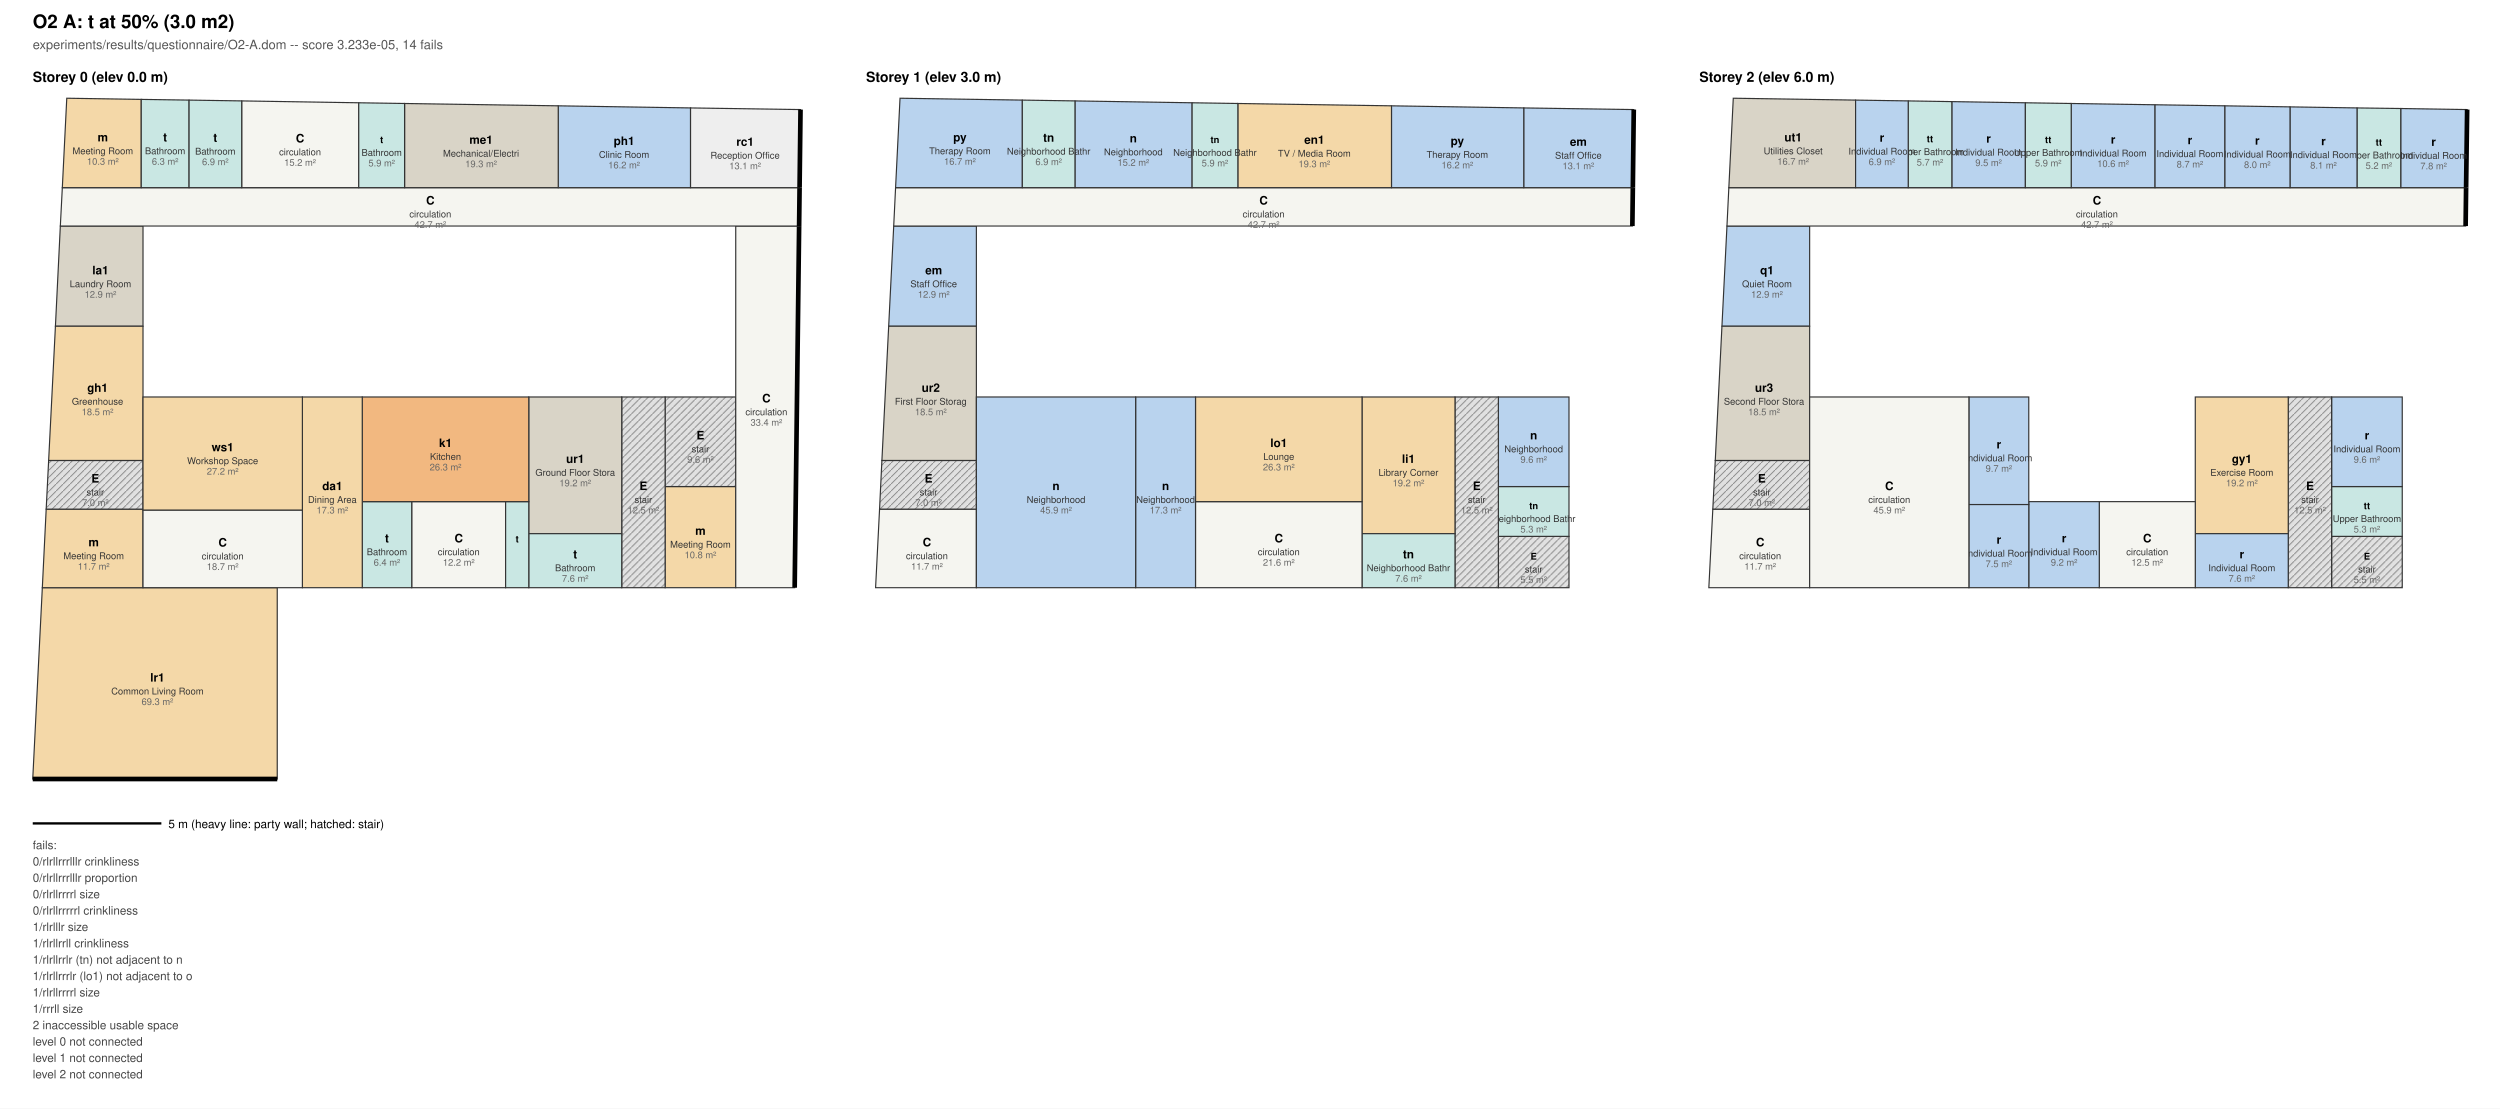
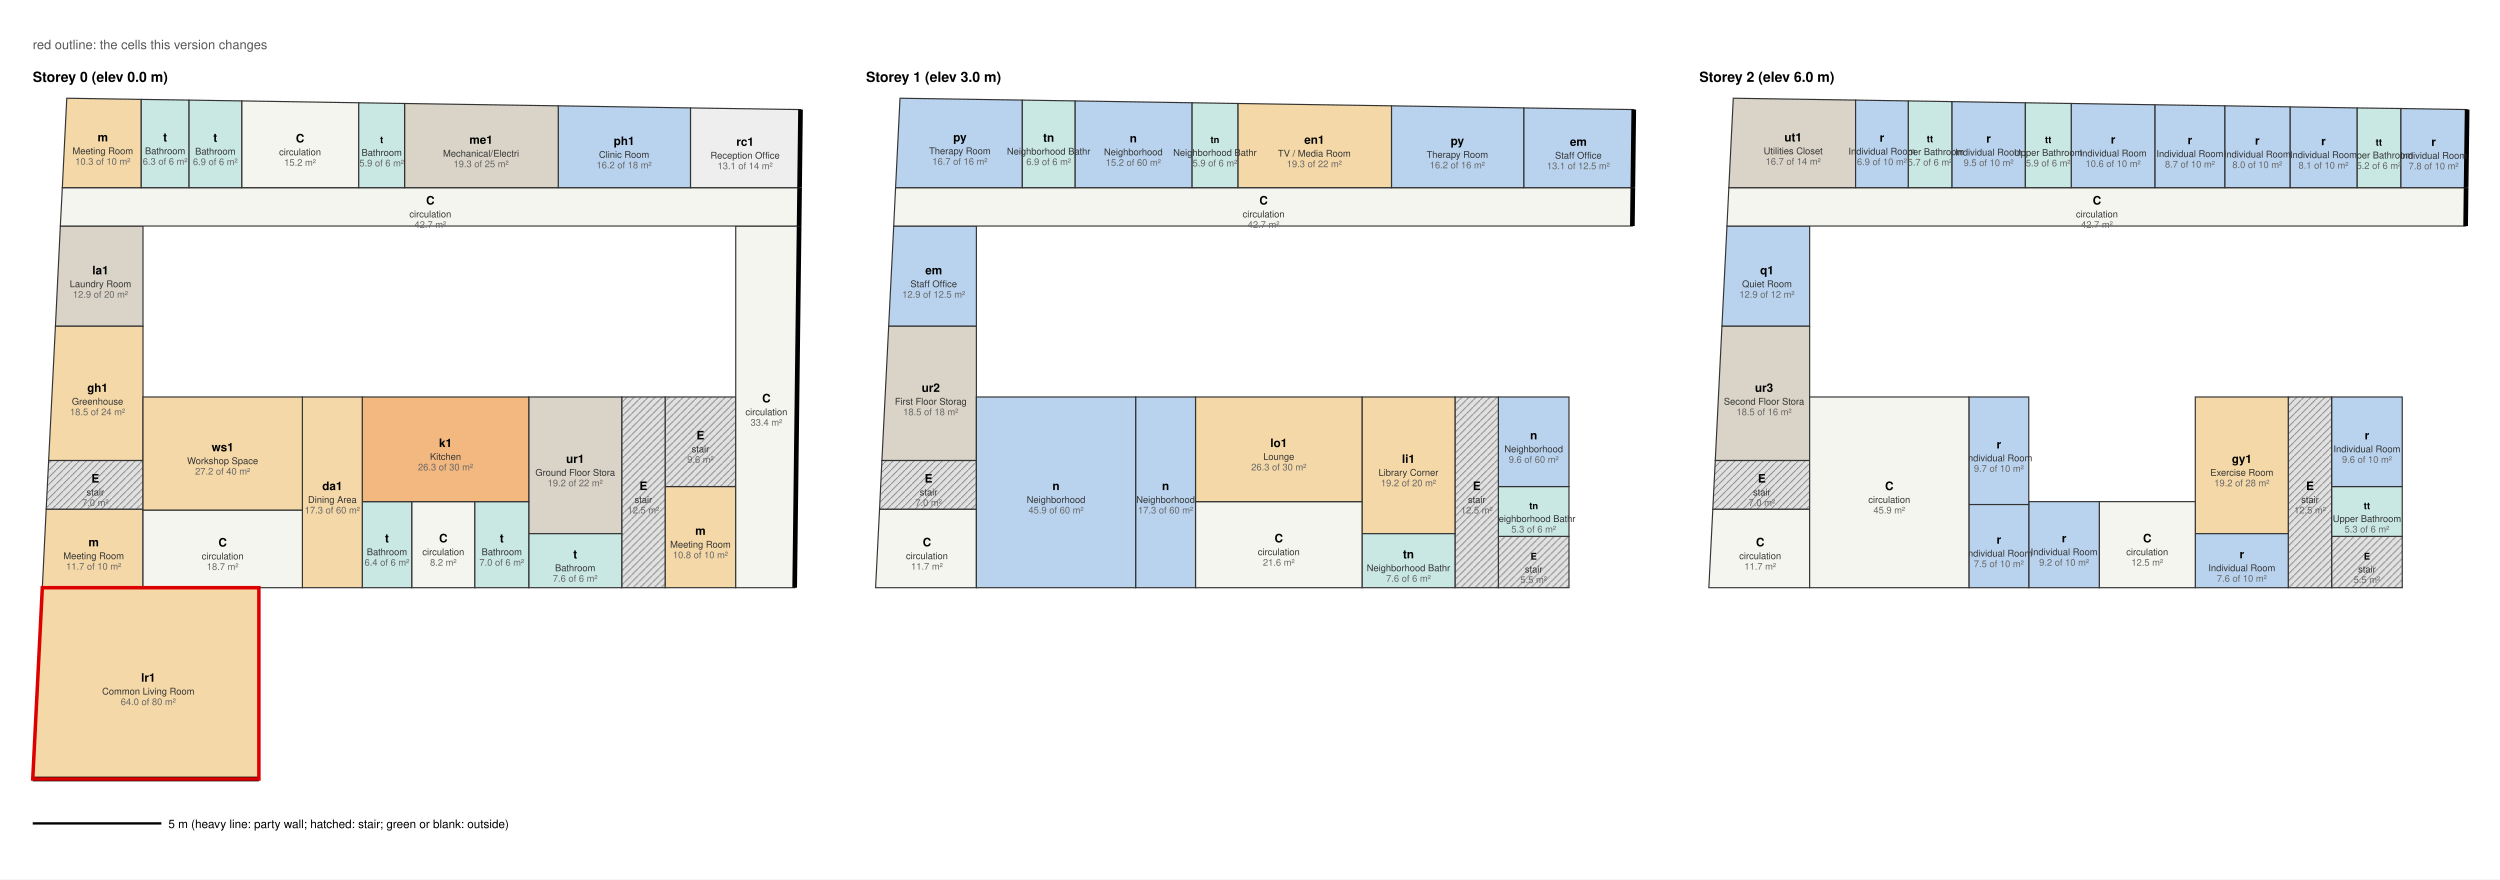
- <svg xmlns="http://www.w3.org/2000/svg" width="2138" height="948" viewBox="0 0 2138 948" font-family="Helvetica, Arial, sans-serif">
+ <svg xmlns="http://www.w3.org/2000/svg" width="2138" height="752" viewBox="0 0 2138 752" font-family="Helvetica, Arial, sans-serif">
  <defs>
    <pattern id="stair" width="6" height="6" patternUnits="userSpaceOnUse">
      <rect width="6" height="6" fill="#e0e0e0" />
      <path d="M0 6L6 0" stroke="#888" stroke-width="0.8" />
    </pattern>
  </defs>
  <rect width="100%" height="100%" fill="white" />
-   <text x="28.0" y="24" font-size="16" font-weight="bold">O2 A: t at 50% (3.0 m2)</text>
-   <text x="28.0" y="42" font-size="11" fill="#555">experiments/results/questionnaire/O2-A.dom -- score 3.233e-05, 14 fails</text>
+   <text x="28.0" y="24" font-size="16" font-weight="bold" />
+   <text x="28.0" y="42" font-size="11" fill="#555">red outline: the cells this version changes</text>
  <text x="28.0" y="70.0" font-size="12" font-weight="bold">Storey 0 (elev 0.0 m)</text>
-   <polygon points="28.0,666.2 237.1,666.2 237.1,502.6 36.2,502.6" fill="#f4d8a8" stroke="#333" stroke-width="1" />
-   <line x1="28.0" y1="666.2" x2="237.1" y2="666.2" stroke="#000" stroke-width="4" />
-   <text x="134.6" y="582.9" font-size="10" text-anchor="middle" font-weight="bold">lr1</text>
-   <text x="134.6" y="593.9" font-size="8" text-anchor="middle" fill="#333">Common Living Room</text>
-   <text x="134.6" y="602.9" font-size="8" text-anchor="middle" fill="#666">69.3 m²</text>
+   <polygon points="28.0,666.2 221.4,666.2 221.4,502.6 36.2,502.6" fill="#f4d8a8" stroke="#333" stroke-width="1" />
+   <line x1="28.0" y1="666.2" x2="221.4" y2="666.2" stroke="#000" stroke-width="4" />
+   <text x="126.8" y="583.0" font-size="10" text-anchor="middle" font-weight="bold">lr1</text>
+   <text x="126.8" y="594.0" font-size="8" text-anchor="middle" fill="#333">Common Living Room</text>
+   <text x="126.8" y="603.0" font-size="8" text-anchor="middle" fill="#666">64.0 of 80 m²</text>
  <polygon points="122.3,502.6 122.3,435.4 39.5,435.4 36.2,502.6" fill="#f4d8a8" stroke="#333" stroke-width="1" />
  <text x="80.1" y="467.2" font-size="10" text-anchor="middle" font-weight="bold">m</text>
  <text x="80.1" y="478.2" font-size="8" text-anchor="middle" fill="#333">Meeting Room</text>
-   <text x="80.1" y="487.2" font-size="8" text-anchor="middle" fill="#666">11.7 m²</text>
+   <text x="80.1" y="487.2" font-size="8" text-anchor="middle" fill="#666">11.7 of 10 m²</text>
  <polygon points="122.3,435.4 122.3,393.8 41.6,393.8 39.5,435.4" fill="url(#stair)" stroke="#333" stroke-width="1" />
  <text x="81.5" y="412.7" font-size="10" text-anchor="middle" font-weight="bold">E</text>
  <text x="81.5" y="423.7" font-size="8" text-anchor="middle" fill="#333">stair</text>
  <text x="81.5" y="432.7" font-size="8" text-anchor="middle" fill="#666">7.0 m²</text>
  <polygon points="51.6,193.3 47.4,279.0 122.3,279.0 122.3,193.3" fill="#d9d4c7" stroke="#333" stroke-width="1" />
  <text x="85.9" y="234.6" font-size="10" text-anchor="middle" font-weight="bold">la1</text>
  <text x="85.9" y="245.6" font-size="8" text-anchor="middle" fill="#333">Laundry Room</text>
-   <text x="85.9" y="254.6" font-size="8" text-anchor="middle" fill="#666">12.9 m²</text>
+   <text x="85.9" y="254.6" font-size="8" text-anchor="middle" fill="#666">12.9 of 20 m²</text>
  <polygon points="47.4,279.0 41.6,393.8 122.3,393.8 122.3,279.0" fill="#f4d8a8" stroke="#333" stroke-width="1" />
  <text x="83.4" y="335.1" font-size="10" text-anchor="middle" font-weight="bold">gh1</text>
  <text x="83.4" y="346.1" font-size="8" text-anchor="middle" fill="#333">Greenhouse</text>
-   <text x="83.4" y="355.1" font-size="8" text-anchor="middle" fill="#666">18.5 m²</text>
+   <text x="83.4" y="355.1" font-size="8" text-anchor="middle" fill="#666">18.5 of 24 m²</text>
  <polygon points="629.2,502.6 629.2,416.1 568.8,416.1 568.8,502.6" fill="#f4d8a8" stroke="#333" stroke-width="1" />
  <text x="599.0" y="457.4" font-size="10" text-anchor="middle" font-weight="bold">m</text>
  <text x="599.0" y="468.4" font-size="8" text-anchor="middle" fill="#333">Meeting Room</text>
-   <text x="599.0" y="477.4" font-size="8" text-anchor="middle" fill="#666">10.8 m²</text>
+   <text x="599.0" y="477.4" font-size="8" text-anchor="middle" fill="#666">10.8 of 10 m²</text>
  <polygon points="629.2,416.1 629.2,339.5 568.8,339.5 568.8,416.1" fill="url(#stair)" stroke="#333" stroke-width="1" />
  <text x="599.0" y="375.8" font-size="10" text-anchor="middle" font-weight="bold">E</text>
  <text x="599.0" y="386.8" font-size="8" text-anchor="middle" fill="#333">stair</text>
  <text x="599.0" y="395.8" font-size="8" text-anchor="middle" fill="#666">9.6 m²</text>
  <polygon points="568.8,339.5 531.7,339.5 531.7,502.6 568.8,502.6" fill="url(#stair)" stroke="#333" stroke-width="1" />
  <text x="550.2" y="419.1" font-size="10" text-anchor="middle" font-weight="bold">E</text>
  <text x="550.2" y="430.1" font-size="8" text-anchor="middle" fill="#333">stair</text>
  <text x="550.2" y="439.1" font-size="8" text-anchor="middle" fill="#666">12.5 m²</text>
  <polygon points="452.2,339.5 452.2,456.4 531.7,456.4 531.7,339.5" fill="#d9d4c7" stroke="#333" stroke-width="1" />
  <text x="491.9" y="395.9" font-size="10" text-anchor="middle" font-weight="bold">ur1</text>
  <text x="491.9" y="406.9" font-size="8" text-anchor="middle" fill="#333">Ground Floor Stora</text>
-   <text x="491.9" y="415.9" font-size="8" text-anchor="middle" fill="#666">19.2 m²</text>
+   <text x="491.9" y="415.9" font-size="8" text-anchor="middle" fill="#666">19.2 of 22 m²</text>
  <polygon points="452.2,502.6 531.7,502.6 531.7,456.4 452.2,456.4" fill="#c9e7e3" stroke="#333" stroke-width="1" />
  <text x="491.9" y="477.5" font-size="10" text-anchor="middle" font-weight="bold">t</text>
  <text x="491.9" y="488.5" font-size="8" text-anchor="middle" fill="#333">Bathroom</text>
-   <text x="491.9" y="497.5" font-size="8" text-anchor="middle" fill="#666">7.6 m²</text>
-   <polygon points="352.1,502.6 432.4,502.6 432.4,429.0 352.1,429.0" fill="#f5f5f0" stroke="#333" stroke-width="1" />
-   <text x="392.3" y="463.8" font-size="10" text-anchor="middle" font-weight="bold">C</text>
-   <text x="392.3" y="474.8" font-size="8" text-anchor="middle" fill="#333">circulation</text>
-   <text x="392.3" y="483.8" font-size="8" text-anchor="middle" fill="#666">12.2 m²</text>
-   <polygon points="432.4,502.6 452.2,502.6 452.2,429.0 432.4,429.0" fill="#c9e7e3" stroke="#333" stroke-width="1" />
-   <text x="442.3" y="463.8" font-size="8" text-anchor="middle" font-weight="bold">t</text>
+   <text x="491.9" y="497.5" font-size="8" text-anchor="middle" fill="#666">7.6 of 6 m²</text>
+   <polygon points="352.1,502.6 406.1,502.6 406.1,429.0 352.1,429.0" fill="#f5f5f0" stroke="#333" stroke-width="1" />
+   <text x="379.1" y="463.8" font-size="10" text-anchor="middle" font-weight="bold">C</text>
+   <text x="379.1" y="474.8" font-size="8" text-anchor="middle" fill="#333">circulation</text>
+   <text x="379.1" y="483.8" font-size="8" text-anchor="middle" fill="#666">8.2 m²</text>
+   <polygon points="406.1,502.6 452.2,502.6 452.2,429.0 406.1,429.0" fill="#c9e7e3" stroke="#333" stroke-width="1" />
+   <text x="429.1" y="463.8" font-size="10" text-anchor="middle" font-weight="bold">t</text>
+   <text x="429.1" y="474.8" font-size="8" text-anchor="middle" fill="#333">Bathroom</text>
+   <text x="429.1" y="483.8" font-size="8" text-anchor="middle" fill="#666">7.0 of 6 m²</text>
  <polygon points="309.8,429.0 309.8,502.6 352.1,502.6 352.1,429.0" fill="#c9e7e3" stroke="#333" stroke-width="1" />
  <text x="330.9" y="463.8" font-size="10" text-anchor="middle" font-weight="bold">t</text>
  <text x="330.9" y="474.8" font-size="8" text-anchor="middle" fill="#333">Bathroom</text>
-   <text x="330.9" y="483.8" font-size="8" text-anchor="middle" fill="#666">6.4 m²</text>
+   <text x="330.9" y="483.8" font-size="8" text-anchor="middle" fill="#666">6.4 of 6 m²</text>
  <polygon points="452.2,429.0 452.2,339.5 309.8,339.5 309.8,429.0" fill="#f2b880" stroke="#333" stroke-width="1" />
  <text x="381.0" y="382.3" font-size="10" text-anchor="middle" font-weight="bold">k1</text>
  <text x="381.0" y="393.3" font-size="8" text-anchor="middle" fill="#333">Kitchen</text>
-   <text x="381.0" y="402.3" font-size="8" text-anchor="middle" fill="#666">26.3 m²</text>
+   <text x="381.0" y="402.3" font-size="8" text-anchor="middle" fill="#666">26.3 of 30 m²</text>
  <polygon points="258.6,339.5 258.6,502.6 309.8,502.6 309.8,339.5" fill="#f4d8a8" stroke="#333" stroke-width="1" />
  <text x="284.2" y="419.1" font-size="10" text-anchor="middle" font-weight="bold">da1</text>
  <text x="284.2" y="430.1" font-size="8" text-anchor="middle" fill="#333">Dining Area</text>
-   <text x="284.2" y="439.1" font-size="8" text-anchor="middle" fill="#666">17.3 m²</text>
+   <text x="284.2" y="439.1" font-size="8" text-anchor="middle" fill="#666">17.3 of 60 m²</text>
  <polygon points="258.6,502.6 258.6,436.2 122.3,436.2 122.3,502.6" fill="#f5f5f0" stroke="#333" stroke-width="1" />
  <text x="190.4" y="467.4" font-size="10" text-anchor="middle" font-weight="bold">C</text>
  <text x="190.4" y="478.4" font-size="8" text-anchor="middle" fill="#333">circulation</text>
  <text x="190.4" y="487.4" font-size="8" text-anchor="middle" fill="#666">18.7 m²</text>
  <polygon points="258.6,436.2 258.6,339.5 122.3,339.5 122.3,436.2" fill="#f4d8a8" stroke="#333" stroke-width="1" />
  <text x="190.4" y="385.9" font-size="10" text-anchor="middle" font-weight="bold">ws1</text>
  <text x="190.4" y="396.9" font-size="8" text-anchor="middle" fill="#333">Workshop Space</text>
-   <text x="190.4" y="405.9" font-size="8" text-anchor="middle" fill="#666">27.2 m²</text>
+   <text x="190.4" y="405.9" font-size="8" text-anchor="middle" fill="#666">27.2 of 40 m²</text>
  <polygon points="629.2,502.6 679.6,502.6 683.4,193.3 629.2,193.3" fill="#f5f5f0" stroke="#333" stroke-width="1" />
  <line x1="679.6" y1="502.6" x2="683.4" y2="193.3" stroke="#000" stroke-width="4" />
  <text x="655.4" y="344.1" font-size="10" text-anchor="middle" font-weight="bold">C</text>
  <text x="655.4" y="355.1" font-size="8" text-anchor="middle" fill="#333">circulation</text>
  <text x="655.4" y="364.1" font-size="8" text-anchor="middle" fill="#666">33.4 m²</text>
  <polygon points="683.4,193.3 683.8,160.5 53.3,160.5 51.6,193.3" fill="#f5f5f0" stroke="#333" stroke-width="1" />
  <line x1="683.4" y1="193.3" x2="683.8" y2="160.5" stroke="#000" stroke-width="4" />
  <text x="368.0" y="174.9" font-size="10" text-anchor="middle" font-weight="bold">C</text>
  <text x="368.0" y="185.9" font-size="8" text-anchor="middle" fill="#333">circulation</text>
  <text x="368.0" y="194.9" font-size="8" text-anchor="middle" fill="#666">42.7 m²</text>
  <polygon points="306.8,87.9 206.7,86.3 206.7,160.5 306.8,160.5" fill="#f5f5f0" stroke="#333" stroke-width="1" />
  <text x="256.6" y="121.8" font-size="10" text-anchor="middle" font-weight="bold">C</text>
  <text x="256.6" y="132.8" font-size="8" text-anchor="middle" fill="#333">circulation</text>
  <text x="256.6" y="141.8" font-size="8" text-anchor="middle" fill="#666">15.2 m²</text>
  <polygon points="53.3,160.5 120.8,160.5 120.8,85.0 57.1,84.0" fill="#f4d8a8" stroke="#333" stroke-width="1" />
  <text x="87.9" y="120.9" font-size="10" text-anchor="middle" font-weight="bold">m</text>
  <text x="87.9" y="131.9" font-size="8" text-anchor="middle" fill="#333">Meeting Room</text>
-   <text x="87.9" y="140.9" font-size="8" text-anchor="middle" fill="#666">10.3 m²</text>
+   <text x="87.9" y="140.9" font-size="8" text-anchor="middle" fill="#666">10.3 of 10 m²</text>
  <polygon points="120.8,160.5 161.7,160.5 161.7,85.6 120.8,85.0" fill="#c9e7e3" stroke="#333" stroke-width="1" />
  <text x="141.2" y="120.9" font-size="10" text-anchor="middle" font-weight="bold">t</text>
  <text x="141.2" y="131.9" font-size="8" text-anchor="middle" fill="#333">Bathroom</text>
-   <text x="141.2" y="140.9" font-size="8" text-anchor="middle" fill="#666">6.3 m²</text>
+   <text x="141.2" y="140.9" font-size="8" text-anchor="middle" fill="#666">6.3 of 6 m²</text>
  <polygon points="161.7,160.5 206.7,160.5 206.7,86.3 161.7,85.6" fill="#c9e7e3" stroke="#333" stroke-width="1" />
  <text x="184.1" y="121.2" font-size="10" text-anchor="middle" font-weight="bold">t</text>
  <text x="184.1" y="132.2" font-size="8" text-anchor="middle" fill="#333">Bathroom</text>
-   <text x="184.1" y="141.2" font-size="8" text-anchor="middle" fill="#666">6.9 m²</text>
+   <text x="184.1" y="141.2" font-size="8" text-anchor="middle" fill="#666">6.9 of 6 m²</text>
  <polygon points="684.6,93.7 590.5,92.3 590.5,160.5 683.8,160.5" fill="#eeeeee" stroke="#333" stroke-width="1" />
  <line x1="683.8" y1="160.5" x2="684.6" y2="93.7" stroke="#000" stroke-width="4" />
  <text x="637.2" y="124.7" font-size="10" text-anchor="middle" font-weight="bold">rc1</text>
  <text x="637.2" y="135.7" font-size="8" text-anchor="middle" fill="#333">Reception Office</text>
-   <text x="637.2" y="144.7" font-size="8" text-anchor="middle" fill="#666">13.1 m²</text>
+   <text x="637.2" y="144.7" font-size="8" text-anchor="middle" fill="#666">13.1 of 14 m²</text>
  <polygon points="590.5,92.3 477.4,90.5 477.4,160.5 590.5,160.5" fill="#b9d3ee" stroke="#333" stroke-width="1" />
  <text x="533.7" y="124.0" font-size="10" text-anchor="middle" font-weight="bold">ph1</text>
  <text x="533.7" y="135.0" font-size="8" text-anchor="middle" fill="#333">Clinic Room</text>
-   <text x="533.7" y="144.0" font-size="8" text-anchor="middle" fill="#666">16.2 m²</text>
+   <text x="533.7" y="144.0" font-size="8" text-anchor="middle" fill="#666">16.2 of 18 m²</text>
  <polygon points="346.0,160.5 477.4,160.5 477.4,90.5 346.0,88.5" fill="#d9d4c7" stroke="#333" stroke-width="1" />
  <text x="411.4" y="123.0" font-size="10" text-anchor="middle" font-weight="bold">me1</text>
  <text x="411.4" y="134.0" font-size="8" text-anchor="middle" fill="#333">Mechanical/Electri</text>
-   <text x="411.4" y="143.0" font-size="8" text-anchor="middle" fill="#666">19.3 m²</text>
+   <text x="411.4" y="143.0" font-size="8" text-anchor="middle" fill="#666">19.3 of 25 m²</text>
  <polygon points="346.0,88.5 306.8,87.9 306.8,160.5 346.0,160.5" fill="#c9e7e3" stroke="#333" stroke-width="1" />
  <text x="326.4" y="122.3" font-size="8" text-anchor="middle" font-weight="bold">t</text>
  <text x="326.4" y="133.3" font-size="8" text-anchor="middle" fill="#333">Bathroom</text>
-   <text x="326.4" y="142.3" font-size="8" text-anchor="middle" fill="#666">5.9 m²</text>
+   <text x="326.4" y="142.3" font-size="8" text-anchor="middle" fill="#666">5.9 of 6 m²</text>
  <text x="740.617" y="70.0" font-size="12" font-weight="bold">Storey 1 (elev 3.0 m)</text>
  <polygon points="835.0,502.6 835.0,435.4 752.2,435.4 748.8,502.6" fill="#f5f5f0" stroke="#333" stroke-width="1" />
  <text x="792.7" y="467.2" font-size="10" text-anchor="middle" font-weight="bold">C</text>
  <text x="792.7" y="478.2" font-size="8" text-anchor="middle" fill="#333">circulation</text>
  <text x="792.7" y="487.2" font-size="8" text-anchor="middle" fill="#666">11.7 m²</text>
  <polygon points="835.0,435.4 835.0,393.8 754.2,393.8 752.2,435.4" fill="url(#stair)" stroke="#333" stroke-width="1" />
  <text x="794.1" y="412.7" font-size="10" text-anchor="middle" font-weight="bold">E</text>
  <text x="794.1" y="423.7" font-size="8" text-anchor="middle" fill="#333">stair</text>
  <text x="794.1" y="432.7" font-size="8" text-anchor="middle" fill="#666">7.0 m²</text>
  <polygon points="764.3,193.3 760.0,279.0 835.0,279.0 835.0,193.3" fill="#b9d3ee" stroke="#333" stroke-width="1" />
  <text x="798.5" y="234.6" font-size="10" text-anchor="middle" font-weight="bold">em</text>
  <text x="798.5" y="245.6" font-size="8" text-anchor="middle" fill="#333">Staff Office</text>
-   <text x="798.5" y="254.6" font-size="8" text-anchor="middle" fill="#666">12.9 m²</text>
+   <text x="798.5" y="254.6" font-size="8" text-anchor="middle" fill="#666">12.9 of 12.5 m²</text>
  <polygon points="760.0,279.0 754.2,393.8 835.0,393.8 835.0,279.0" fill="#d9d4c7" stroke="#333" stroke-width="1" />
  <text x="796.0" y="335.1" font-size="10" text-anchor="middle" font-weight="bold">ur2</text>
  <text x="796.0" y="346.1" font-size="8" text-anchor="middle" fill="#333">First Floor Storag</text>
-   <text x="796.0" y="355.1" font-size="8" text-anchor="middle" fill="#666">18.5 m²</text>
+   <text x="796.0" y="355.1" font-size="8" text-anchor="middle" fill="#666">18.5 of 18 m²</text>
  <polygon points="1341.8,502.6 1341.8,458.7 1281.4,458.7 1281.4,502.6" fill="url(#stair)" stroke="#333" stroke-width="1" />
  <text x="1311.6" y="478.6" font-size="8" text-anchor="middle" font-weight="bold">E</text>
  <text x="1311.6" y="489.6" font-size="8" text-anchor="middle" fill="#333">stair</text>
  <text x="1311.6" y="498.6" font-size="8" text-anchor="middle" fill="#666">5.5 m²</text>
  <polygon points="1341.8,458.7 1341.8,416.1 1281.4,416.1 1281.4,458.7" fill="#c9e7e3" stroke="#333" stroke-width="1" />
  <text x="1311.6" y="435.4" font-size="8" text-anchor="middle" font-weight="bold">tn</text>
  <text x="1311.6" y="446.4" font-size="8" text-anchor="middle" fill="#333">Neighborhood Bathr</text>
-   <text x="1311.6" y="455.4" font-size="8" text-anchor="middle" fill="#666">5.3 m²</text>
+   <text x="1311.6" y="455.4" font-size="8" text-anchor="middle" fill="#666">5.3 of 6 m²</text>
  <polygon points="1341.8,416.1 1341.8,339.5 1281.4,339.5 1281.4,416.1" fill="#b9d3ee" stroke="#333" stroke-width="1" />
  <text x="1311.6" y="375.8" font-size="10" text-anchor="middle" font-weight="bold">n</text>
  <text x="1311.6" y="386.8" font-size="8" text-anchor="middle" fill="#333">Neighborhood</text>
-   <text x="1311.6" y="395.8" font-size="8" text-anchor="middle" fill="#666">9.6 m²</text>
+   <text x="1311.6" y="395.8" font-size="8" text-anchor="middle" fill="#666">9.6 of 60 m²</text>
  <polygon points="1281.4,339.5 1244.3,339.5 1244.3,502.6 1281.4,502.6" fill="url(#stair)" stroke="#333" stroke-width="1" />
  <text x="1262.9" y="419.1" font-size="10" text-anchor="middle" font-weight="bold">E</text>
  <text x="1262.9" y="430.1" font-size="8" text-anchor="middle" fill="#333">stair</text>
  <text x="1262.9" y="439.1" font-size="8" text-anchor="middle" fill="#666">12.5 m²</text>
  <polygon points="1164.8,339.5 1164.8,456.4 1244.3,456.4 1244.3,339.5" fill="#f4d8a8" stroke="#333" stroke-width="1" />
  <text x="1204.5" y="395.9" font-size="10" text-anchor="middle" font-weight="bold">li1</text>
  <text x="1204.5" y="406.9" font-size="8" text-anchor="middle" fill="#333">Library Corner</text>
-   <text x="1204.5" y="415.9" font-size="8" text-anchor="middle" fill="#666">19.2 m²</text>
+   <text x="1204.5" y="415.9" font-size="8" text-anchor="middle" fill="#666">19.2 of 20 m²</text>
  <polygon points="1164.8,502.6 1244.3,502.6 1244.3,456.4 1164.8,456.4" fill="#c9e7e3" stroke="#333" stroke-width="1" />
  <text x="1204.5" y="477.5" font-size="10" text-anchor="middle" font-weight="bold">tn</text>
  <text x="1204.5" y="488.5" font-size="8" text-anchor="middle" fill="#333">Neighborhood Bathr</text>
-   <text x="1204.5" y="497.5" font-size="8" text-anchor="middle" fill="#666">7.6 m²</text>
+   <text x="1204.5" y="497.5" font-size="8" text-anchor="middle" fill="#666">7.6 of 6 m²</text>
  <polygon points="1164.8,429.0 1022.4,429.0 1022.4,502.6 1164.8,502.6" fill="#f5f5f0" stroke="#333" stroke-width="1" />
  <text x="1093.6" y="463.8" font-size="10" text-anchor="middle" font-weight="bold">C</text>
  <text x="1093.6" y="474.8" font-size="8" text-anchor="middle" fill="#333">circulation</text>
  <text x="1093.6" y="483.8" font-size="8" text-anchor="middle" fill="#666">21.6 m²</text>
  <polygon points="1164.8,429.0 1164.8,339.5 1022.4,339.5 1022.4,429.0" fill="#f4d8a8" stroke="#333" stroke-width="1" />
  <text x="1093.6" y="382.3" font-size="10" text-anchor="middle" font-weight="bold">lo1</text>
  <text x="1093.6" y="393.3" font-size="8" text-anchor="middle" fill="#333">Lounge</text>
-   <text x="1093.6" y="402.3" font-size="8" text-anchor="middle" fill="#666">26.3 m²</text>
+   <text x="1093.6" y="402.3" font-size="8" text-anchor="middle" fill="#666">26.3 of 30 m²</text>
  <polygon points="971.2,339.5 971.2,502.6 1022.4,502.6 1022.4,339.5" fill="#b9d3ee" stroke="#333" stroke-width="1" />
  <text x="996.8" y="419.1" font-size="10" text-anchor="middle" font-weight="bold">n</text>
  <text x="996.8" y="430.1" font-size="8" text-anchor="middle" fill="#333">Neighborhood</text>
-   <text x="996.8" y="439.1" font-size="8" text-anchor="middle" fill="#666">17.3 m²</text>
+   <text x="996.8" y="439.1" font-size="8" text-anchor="middle" fill="#666">17.3 of 60 m²</text>
  <polygon points="971.2,502.6 971.2,339.5 835.0,339.5 835.0,502.6" fill="#b9d3ee" stroke="#333" stroke-width="1" />
  <text x="903.1" y="419.1" font-size="10" text-anchor="middle" font-weight="bold">n</text>
  <text x="903.1" y="430.1" font-size="8" text-anchor="middle" fill="#333">Neighborhood</text>
-   <text x="903.1" y="439.1" font-size="8" text-anchor="middle" fill="#666">45.9 m²</text>
+   <text x="903.1" y="439.1" font-size="8" text-anchor="middle" fill="#666">45.9 of 60 m²</text>
  <polygon points="1396.0,193.3 1396.4,160.5 765.9,160.5 764.3,193.3" fill="#f5f5f0" stroke="#333" stroke-width="1" />
  <line x1="1396.0" y1="193.3" x2="1396.4" y2="160.5" stroke="#000" stroke-width="4" />
  <text x="1080.6" y="174.9" font-size="10" text-anchor="middle" font-weight="bold">C</text>
  <text x="1080.6" y="185.9" font-size="8" text-anchor="middle" fill="#333">circulation</text>
  <text x="1080.6" y="194.9" font-size="8" text-anchor="middle" fill="#666">42.7 m²</text>
  <polygon points="1019.5,87.9 919.3,86.3 919.3,160.5 1019.5,160.5" fill="#b9d3ee" stroke="#333" stroke-width="1" />
  <text x="969.2" y="121.8" font-size="10" text-anchor="middle" font-weight="bold">n</text>
  <text x="969.2" y="132.8" font-size="8" text-anchor="middle" fill="#333">Neighborhood</text>
-   <text x="969.2" y="141.8" font-size="8" text-anchor="middle" fill="#666">15.2 m²</text>
+   <text x="969.2" y="141.8" font-size="8" text-anchor="middle" fill="#666">15.2 of 60 m²</text>
  <polygon points="765.9,160.5 874.3,160.5 874.3,85.6 769.7,84.0" fill="#b9d3ee" stroke="#333" stroke-width="1" />
  <text x="820.9" y="120.9" font-size="10" text-anchor="middle" font-weight="bold">py</text>
  <text x="820.9" y="131.9" font-size="8" text-anchor="middle" fill="#333">Therapy Room</text>
-   <text x="820.9" y="140.9" font-size="8" text-anchor="middle" fill="#666">16.7 m²</text>
+   <text x="820.9" y="140.9" font-size="8" text-anchor="middle" fill="#666">16.7 of 16 m²</text>
  <polygon points="874.3,160.5 919.3,160.5 919.3,86.3 874.3,85.6" fill="#c9e7e3" stroke="#333" stroke-width="1" />
  <text x="896.8" y="121.2" font-size="10" text-anchor="middle" font-weight="bold">tn</text>
  <text x="896.8" y="132.2" font-size="8" text-anchor="middle" fill="#333">Neighborhood Bathr</text>
-   <text x="896.8" y="141.2" font-size="8" text-anchor="middle" fill="#666">6.9 m²</text>
+   <text x="896.8" y="141.2" font-size="8" text-anchor="middle" fill="#666">6.9 of 6 m²</text>
  <polygon points="1397.2,93.7 1303.1,92.3 1303.1,160.5 1396.4,160.5" fill="#b9d3ee" stroke="#333" stroke-width="1" />
  <line x1="1396.4" y1="160.5" x2="1397.2" y2="93.7" stroke="#000" stroke-width="4" />
  <text x="1349.8" y="124.7" font-size="10" text-anchor="middle" font-weight="bold">em</text>
  <text x="1349.8" y="135.7" font-size="8" text-anchor="middle" fill="#333">Staff Office</text>
-   <text x="1349.8" y="144.7" font-size="8" text-anchor="middle" fill="#666">13.1 m²</text>
+   <text x="1349.8" y="144.7" font-size="8" text-anchor="middle" fill="#666">13.1 of 12.5 m²</text>
  <polygon points="1303.1,92.3 1190.0,90.5 1190.0,160.5 1303.1,160.5" fill="#b9d3ee" stroke="#333" stroke-width="1" />
  <text x="1246.3" y="124.0" font-size="10" text-anchor="middle" font-weight="bold">py</text>
  <text x="1246.3" y="135.0" font-size="8" text-anchor="middle" fill="#333">Therapy Room</text>
-   <text x="1246.3" y="144.0" font-size="8" text-anchor="middle" fill="#666">16.2 m²</text>
+   <text x="1246.3" y="144.0" font-size="8" text-anchor="middle" fill="#666">16.2 of 16 m²</text>
  <polygon points="1058.6,160.5 1190.0,160.5 1190.0,90.5 1058.6,88.5" fill="#f4d8a8" stroke="#333" stroke-width="1" />
  <text x="1124.0" y="123.0" font-size="10" text-anchor="middle" font-weight="bold">en1</text>
  <text x="1124.0" y="134.0" font-size="8" text-anchor="middle" fill="#333">TV / Media Room</text>
-   <text x="1124.0" y="143.0" font-size="8" text-anchor="middle" fill="#666">19.3 m²</text>
+   <text x="1124.0" y="143.0" font-size="8" text-anchor="middle" fill="#666">19.3 of 22 m²</text>
  <polygon points="1058.6,88.5 1019.5,87.9 1019.5,160.5 1058.6,160.5" fill="#c9e7e3" stroke="#333" stroke-width="1" />
  <text x="1039.0" y="122.3" font-size="8" text-anchor="middle" font-weight="bold">tn</text>
  <text x="1039.0" y="133.3" font-size="8" text-anchor="middle" fill="#333">Neighborhood Bathr</text>
-   <text x="1039.0" y="142.3" font-size="8" text-anchor="middle" fill="#666">5.9 m²</text>
+   <text x="1039.0" y="142.3" font-size="8" text-anchor="middle" fill="#666">5.9 of 6 m²</text>
  <text x="1453.234" y="70.0" font-size="12" font-weight="bold">Storey 2 (elev 6.0 m)</text>
  <polygon points="1547.6,502.6 1547.6,435.4 1464.8,435.4 1461.4,502.6" fill="#f5f5f0" stroke="#333" stroke-width="1" />
  <text x="1505.3" y="467.2" font-size="10" text-anchor="middle" font-weight="bold">C</text>
  <text x="1505.3" y="478.2" font-size="8" text-anchor="middle" fill="#333">circulation</text>
  <text x="1505.3" y="487.2" font-size="8" text-anchor="middle" fill="#666">11.7 m²</text>
  <polygon points="1547.6,435.4 1547.6,393.8 1466.9,393.8 1464.8,435.4" fill="url(#stair)" stroke="#333" stroke-width="1" />
  <text x="1506.7" y="412.7" font-size="10" text-anchor="middle" font-weight="bold">E</text>
  <text x="1506.7" y="423.7" font-size="8" text-anchor="middle" fill="#333">stair</text>
  <text x="1506.7" y="432.7" font-size="8" text-anchor="middle" fill="#666">7.0 m²</text>
  <polygon points="1476.9,193.3 1472.6,279.0 1547.6,279.0 1547.6,193.3" fill="#b9d3ee" stroke="#333" stroke-width="1" />
  <text x="1511.1" y="234.6" font-size="10" text-anchor="middle" font-weight="bold">q1</text>
  <text x="1511.1" y="245.6" font-size="8" text-anchor="middle" fill="#333">Quiet Room</text>
-   <text x="1511.1" y="254.6" font-size="8" text-anchor="middle" fill="#666">12.9 m²</text>
+   <text x="1511.1" y="254.6" font-size="8" text-anchor="middle" fill="#666">12.9 of 12 m²</text>
  <polygon points="1472.6,279.0 1466.9,393.8 1547.6,393.8 1547.6,279.0" fill="#d9d4c7" stroke="#333" stroke-width="1" />
  <text x="1508.6" y="335.1" font-size="10" text-anchor="middle" font-weight="bold">ur3</text>
  <text x="1508.6" y="346.1" font-size="8" text-anchor="middle" fill="#333">Second Floor Stora</text>
-   <text x="1508.6" y="355.1" font-size="8" text-anchor="middle" fill="#666">18.5 m²</text>
+   <text x="1508.6" y="355.1" font-size="8" text-anchor="middle" fill="#666">18.5 of 16 m²</text>
  <polygon points="2054.4,502.6 2054.4,458.7 1994.0,458.7 1994.0,502.6" fill="url(#stair)" stroke="#333" stroke-width="1" />
  <text x="2024.2" y="478.6" font-size="8" text-anchor="middle" font-weight="bold">E</text>
  <text x="2024.2" y="489.6" font-size="8" text-anchor="middle" fill="#333">stair</text>
  <text x="2024.2" y="498.6" font-size="8" text-anchor="middle" fill="#666">5.5 m²</text>
  <polygon points="2054.4,458.7 2054.4,416.1 1994.0,416.1 1994.0,458.7" fill="#c9e7e3" stroke="#333" stroke-width="1" />
  <text x="2024.2" y="435.4" font-size="8" text-anchor="middle" font-weight="bold">tt</text>
  <text x="2024.2" y="446.4" font-size="8" text-anchor="middle" fill="#333">Upper Bathroom</text>
-   <text x="2024.2" y="455.4" font-size="8" text-anchor="middle" fill="#666">5.3 m²</text>
+   <text x="2024.2" y="455.4" font-size="8" text-anchor="middle" fill="#666">5.3 of 6 m²</text>
  <polygon points="2054.4,416.1 2054.4,339.5 1994.0,339.5 1994.0,416.1" fill="#b9d3ee" stroke="#333" stroke-width="1" />
  <text x="2024.2" y="375.8" font-size="10" text-anchor="middle" font-weight="bold">r</text>
  <text x="2024.2" y="386.8" font-size="8" text-anchor="middle" fill="#333">Individual Room</text>
-   <text x="2024.2" y="395.8" font-size="8" text-anchor="middle" fill="#666">9.6 m²</text>
+   <text x="2024.2" y="395.8" font-size="8" text-anchor="middle" fill="#666">9.6 of 10 m²</text>
  <polygon points="1994.0,339.5 1956.9,339.5 1956.9,502.6 1994.0,502.6" fill="url(#stair)" stroke="#333" stroke-width="1" />
  <text x="1975.5" y="419.1" font-size="10" text-anchor="middle" font-weight="bold">E</text>
  <text x="1975.5" y="430.1" font-size="8" text-anchor="middle" fill="#333">stair</text>
  <text x="1975.5" y="439.1" font-size="8" text-anchor="middle" fill="#666">12.5 m²</text>
  <polygon points="1877.4,339.5 1877.4,456.4 1956.9,456.4 1956.9,339.5" fill="#f4d8a8" stroke="#333" stroke-width="1" />
  <text x="1917.2" y="395.9" font-size="10" text-anchor="middle" font-weight="bold">gy1</text>
  <text x="1917.2" y="406.9" font-size="8" text-anchor="middle" fill="#333">Exercise Room</text>
-   <text x="1917.2" y="415.9" font-size="8" text-anchor="middle" fill="#666">19.2 m²</text>
+   <text x="1917.2" y="415.9" font-size="8" text-anchor="middle" fill="#666">19.2 of 28 m²</text>
  <polygon points="1877.4,502.6 1956.9,502.6 1956.9,456.4 1877.4,456.4" fill="#b9d3ee" stroke="#333" stroke-width="1" />
  <text x="1917.2" y="477.5" font-size="10" text-anchor="middle" font-weight="bold">r</text>
  <text x="1917.2" y="488.5" font-size="8" text-anchor="middle" fill="#333">Individual Room</text>
-   <text x="1917.2" y="497.5" font-size="8" text-anchor="middle" fill="#666">7.6 m²</text>
+   <text x="1917.2" y="497.5" font-size="8" text-anchor="middle" fill="#666">7.6 of 10 m²</text>
  <polygon points="1877.4,429.0 1795.3,429.0 1795.3,502.6 1877.4,502.6" fill="#f5f5f0" stroke="#333" stroke-width="1" />
  <text x="1836.3" y="463.8" font-size="10" text-anchor="middle" font-weight="bold">C</text>
  <text x="1836.3" y="474.8" font-size="8" text-anchor="middle" fill="#333">circulation</text>
  <text x="1836.3" y="483.8" font-size="8" text-anchor="middle" fill="#666">12.5 m²</text>
  <polygon points="1795.3,429.0 1735.0,429.0 1735.0,502.6 1795.3,502.6" fill="#b9d3ee" stroke="#333" stroke-width="1" />
  <text x="1765.2" y="463.8" font-size="10" text-anchor="middle" font-weight="bold">r</text>
  <text x="1765.2" y="474.8" font-size="8" text-anchor="middle" fill="#333">Individual Room</text>
-   <text x="1765.2" y="483.8" font-size="8" text-anchor="middle" fill="#666">9.2 m²</text>
+   <text x="1765.2" y="483.8" font-size="8" text-anchor="middle" fill="#666">9.2 of 10 m²</text>
  <polygon points="1683.8,339.5 1683.8,431.5 1735.0,431.5 1735.0,339.5" fill="#b9d3ee" stroke="#333" stroke-width="1" />
  <text x="1709.4" y="383.5" font-size="10" text-anchor="middle" font-weight="bold">r</text>
  <text x="1709.4" y="394.5" font-size="8" text-anchor="middle" fill="#333">Individual Room</text>
-   <text x="1709.4" y="403.5" font-size="8" text-anchor="middle" fill="#666">9.7 m²</text>
+   <text x="1709.4" y="403.5" font-size="8" text-anchor="middle" fill="#666">9.7 of 10 m²</text>
  <polygon points="1683.8,431.5 1683.8,502.6 1735.0,502.6 1735.0,431.5" fill="#b9d3ee" stroke="#333" stroke-width="1" />
  <text x="1709.4" y="465.0" font-size="10" text-anchor="middle" font-weight="bold">r</text>
  <text x="1709.4" y="476.0" font-size="8" text-anchor="middle" fill="#333">Individual Room</text>
-   <text x="1709.4" y="485.0" font-size="8" text-anchor="middle" fill="#666">7.5 m²</text>
+   <text x="1709.4" y="485.0" font-size="8" text-anchor="middle" fill="#666">7.5 of 10 m²</text>
  <polygon points="1683.8,502.6 1683.8,339.5 1547.6,339.5 1547.6,502.6" fill="#f5f5f0" stroke="#333" stroke-width="1" />
  <text x="1615.7" y="419.1" font-size="10" text-anchor="middle" font-weight="bold">C</text>
  <text x="1615.7" y="430.1" font-size="8" text-anchor="middle" fill="#333">circulation</text>
  <text x="1615.7" y="439.1" font-size="8" text-anchor="middle" fill="#666">45.9 m²</text>
  <polygon points="2108.6,193.3 2109.0,160.5 1478.5,160.5 1476.9,193.3" fill="#f5f5f0" stroke="#333" stroke-width="1" />
  <line x1="2108.6" y1="193.3" x2="2109.0" y2="160.5" stroke="#000" stroke-width="4" />
  <text x="1793.3" y="174.9" font-size="10" text-anchor="middle" font-weight="bold">C</text>
  <text x="1793.3" y="185.9" font-size="8" text-anchor="middle" fill="#333">circulation</text>
  <text x="1793.3" y="194.9" font-size="8" text-anchor="middle" fill="#666">42.7 m²</text>
  <polygon points="1732.1,87.9 1669.2,86.9 1669.2,160.5 1732.1,160.5" fill="#b9d3ee" stroke="#333" stroke-width="1" />
  <text x="1700.6" y="122.0" font-size="10" text-anchor="middle" font-weight="bold">r</text>
  <text x="1700.6" y="133.0" font-size="8" text-anchor="middle" fill="#333">Individual Room</text>
-   <text x="1700.6" y="142.0" font-size="8" text-anchor="middle" fill="#666">9.5 m²</text>
+   <text x="1700.6" y="142.0" font-size="8" text-anchor="middle" fill="#666">9.5 of 10 m²</text>
  <polygon points="1669.2,86.9 1631.9,86.3 1631.9,160.5 1669.2,160.5" fill="#c9e7e3" stroke="#333" stroke-width="1" />
  <text x="1650.5" y="121.6" font-size="8" text-anchor="middle" font-weight="bold">tt</text>
  <text x="1650.5" y="132.6" font-size="8" text-anchor="middle" fill="#333">Upper Bathroom</text>
-   <text x="1650.5" y="141.6" font-size="8" text-anchor="middle" fill="#666">5.7 m²</text>
+   <text x="1650.5" y="141.6" font-size="8" text-anchor="middle" fill="#666">5.7 of 6 m²</text>
  <polygon points="1478.5,160.5 1586.9,160.5 1586.9,85.6 1482.3,84.0" fill="#d9d4c7" stroke="#333" stroke-width="1" />
  <text x="1533.5" y="120.9" font-size="10" text-anchor="middle" font-weight="bold">ut1</text>
  <text x="1533.5" y="131.9" font-size="8" text-anchor="middle" fill="#333">Utilities Closet</text>
-   <text x="1533.5" y="140.9" font-size="8" text-anchor="middle" fill="#666">16.7 m²</text>
+   <text x="1533.5" y="140.9" font-size="8" text-anchor="middle" fill="#666">16.7 of 14 m²</text>
  <polygon points="1586.9,160.5 1631.9,160.5 1631.9,86.3 1586.9,85.6" fill="#b9d3ee" stroke="#333" stroke-width="1" />
  <text x="1609.4" y="121.2" font-size="10" text-anchor="middle" font-weight="bold">r</text>
  <text x="1609.4" y="132.2" font-size="8" text-anchor="middle" fill="#333">Individual Room</text>
-   <text x="1609.4" y="141.2" font-size="8" text-anchor="middle" fill="#666">6.9 m²</text>
+   <text x="1609.4" y="141.2" font-size="8" text-anchor="middle" fill="#666">6.9 of 10 m²</text>
  <polygon points="2109.9,93.7 2053.1,92.8 2053.1,160.5 2109.0,160.5" fill="#b9d3ee" stroke="#333" stroke-width="1" />
  <line x1="2109.0" y1="160.5" x2="2109.9" y2="93.7" stroke="#000" stroke-width="4" />
  <text x="2081.2" y="124.8" font-size="10" text-anchor="middle" font-weight="bold">r</text>
  <text x="2081.2" y="135.8" font-size="8" text-anchor="middle" fill="#333">Individual Room</text>
-   <text x="2081.2" y="144.8" font-size="8" text-anchor="middle" fill="#666">7.8 m²</text>
+   <text x="2081.2" y="144.8" font-size="8" text-anchor="middle" fill="#666">7.8 of 10 m²</text>
  <polygon points="2053.1,92.8 2015.7,92.3 2015.7,160.5 2053.1,160.5" fill="#c9e7e3" stroke="#333" stroke-width="1" />
  <text x="2034.4" y="124.5" font-size="8" text-anchor="middle" font-weight="bold">tt</text>
  <text x="2034.4" y="135.5" font-size="8" text-anchor="middle" fill="#333">Upper Bathroom</text>
-   <text x="2034.4" y="144.5" font-size="8" text-anchor="middle" fill="#666">5.2 m²</text>
+   <text x="2034.4" y="144.5" font-size="8" text-anchor="middle" fill="#666">5.2 of 6 m²</text>
  <polygon points="2015.7,92.3 1958.4,91.4 1958.4,160.5 2015.7,160.5" fill="#b9d3ee" stroke="#333" stroke-width="1" />
  <text x="1987.0" y="124.2" font-size="10" text-anchor="middle" font-weight="bold">r</text>
  <text x="1987.0" y="135.2" font-size="8" text-anchor="middle" fill="#333">Individual Room</text>
-   <text x="1987.0" y="144.2" font-size="8" text-anchor="middle" fill="#666">8.1 m²</text>
+   <text x="1987.0" y="144.2" font-size="8" text-anchor="middle" fill="#666">8.1 of 10 m²</text>
  <polygon points="1958.4,91.4 1902.6,90.5 1902.6,160.5 1958.4,160.5" fill="#b9d3ee" stroke="#333" stroke-width="1" />
  <text x="1930.4" y="123.7" font-size="10" text-anchor="middle" font-weight="bold">r</text>
  <text x="1930.4" y="134.7" font-size="8" text-anchor="middle" fill="#333">Individual Room</text>
-   <text x="1930.4" y="143.7" font-size="8" text-anchor="middle" fill="#666">8.0 m²</text>
+   <text x="1930.4" y="143.7" font-size="8" text-anchor="middle" fill="#666">8.0 of 10 m²</text>
  <polygon points="1771.3,160.5 1843.0,160.5 1843.0,89.6 1771.3,88.5" fill="#b9d3ee" stroke="#333" stroke-width="1" />
  <text x="1807.1" y="122.8" font-size="10" text-anchor="middle" font-weight="bold">r</text>
  <text x="1807.1" y="133.8" font-size="8" text-anchor="middle" fill="#333">Individual Room</text>
-   <text x="1807.1" y="142.8" font-size="8" text-anchor="middle" fill="#666">10.6 m²</text>
+   <text x="1807.1" y="142.8" font-size="8" text-anchor="middle" fill="#666">10.6 of 10 m²</text>
  <polygon points="1843.0,160.5 1902.6,160.5 1902.6,90.5 1843.0,89.6" fill="#b9d3ee" stroke="#333" stroke-width="1" />
  <text x="1872.8" y="123.3" font-size="10" text-anchor="middle" font-weight="bold">r</text>
  <text x="1872.8" y="134.3" font-size="8" text-anchor="middle" fill="#333">Individual Room</text>
-   <text x="1872.8" y="143.3" font-size="8" text-anchor="middle" fill="#666">8.7 m²</text>
+   <text x="1872.8" y="143.3" font-size="8" text-anchor="middle" fill="#666">8.7 of 10 m²</text>
  <polygon points="1771.3,88.5 1732.1,87.9 1732.1,160.5 1771.3,160.5" fill="#c9e7e3" stroke="#333" stroke-width="1" />
  <text x="1751.6" y="122.3" font-size="8" text-anchor="middle" font-weight="bold">tt</text>
  <text x="1751.6" y="133.3" font-size="8" text-anchor="middle" fill="#333">Upper Bathroom</text>
-   <text x="1751.6" y="142.3" font-size="8" text-anchor="middle" fill="#666">5.9 m²</text>
+   <text x="1751.6" y="142.3" font-size="8" text-anchor="middle" fill="#666">5.9 of 6 m²</text>
+   <polygon points="28.0,666.2 221.4,666.2 221.4,502.6 36.2,502.6" fill="none" stroke="#d00" stroke-width="3" />
  <line x1="28.0" y1="704.177" x2="138.0" y2="704.177" stroke="#000" stroke-width="2" />
-   <text x="144.0" y="708.177" font-size="10">5 m (heavy line: party wall; hatched: stair)</text>
-   <text x="28.0" y="726.177" font-size="10" fill="#444">fails:</text>
-   <text x="28.0" y="740.177" font-size="10" fill="#444">0/rlrllrrrlllr crinkliness</text>
-   <text x="28.0" y="754.177" font-size="10" fill="#444">0/rlrllrrrlllr proportion</text>
-   <text x="28.0" y="768.177" font-size="10" fill="#444">0/rlrllrrrrl size</text>
-   <text x="28.0" y="782.177" font-size="10" fill="#444">0/rlrllrrrrrl crinkliness</text>
-   <text x="28.0" y="796.177" font-size="10" fill="#444">1/rlrlllr size</text>
-   <text x="28.0" y="810.177" font-size="10" fill="#444">1/rlrllrrll crinkliness</text>
-   <text x="28.0" y="824.177" font-size="10" fill="#444">1/rlrllrrlr (tn) not adjacent to n</text>
-   <text x="28.0" y="838.177" font-size="10" fill="#444">1/rlrllrrrlr (lo1) not adjacent to o</text>
-   <text x="28.0" y="852.177" font-size="10" fill="#444">1/rlrllrrrrl size</text>
-   <text x="28.0" y="866.177" font-size="10" fill="#444">1/rrrll size</text>
-   <text x="28.0" y="880.177" font-size="10" fill="#444">2 inaccessible usable space</text>
-   <text x="28.0" y="894.177" font-size="10" fill="#444">level 0 not connected</text>
-   <text x="28.0" y="908.177" font-size="10" fill="#444">level 1 not connected</text>
-   <text x="28.0" y="922.177" font-size="10" fill="#444">level 2 not connected</text>
+   <text x="144.0" y="708.177" font-size="10">5 m (heavy line: party wall; hatched: stair; green or blank: outside)</text>
</svg>
